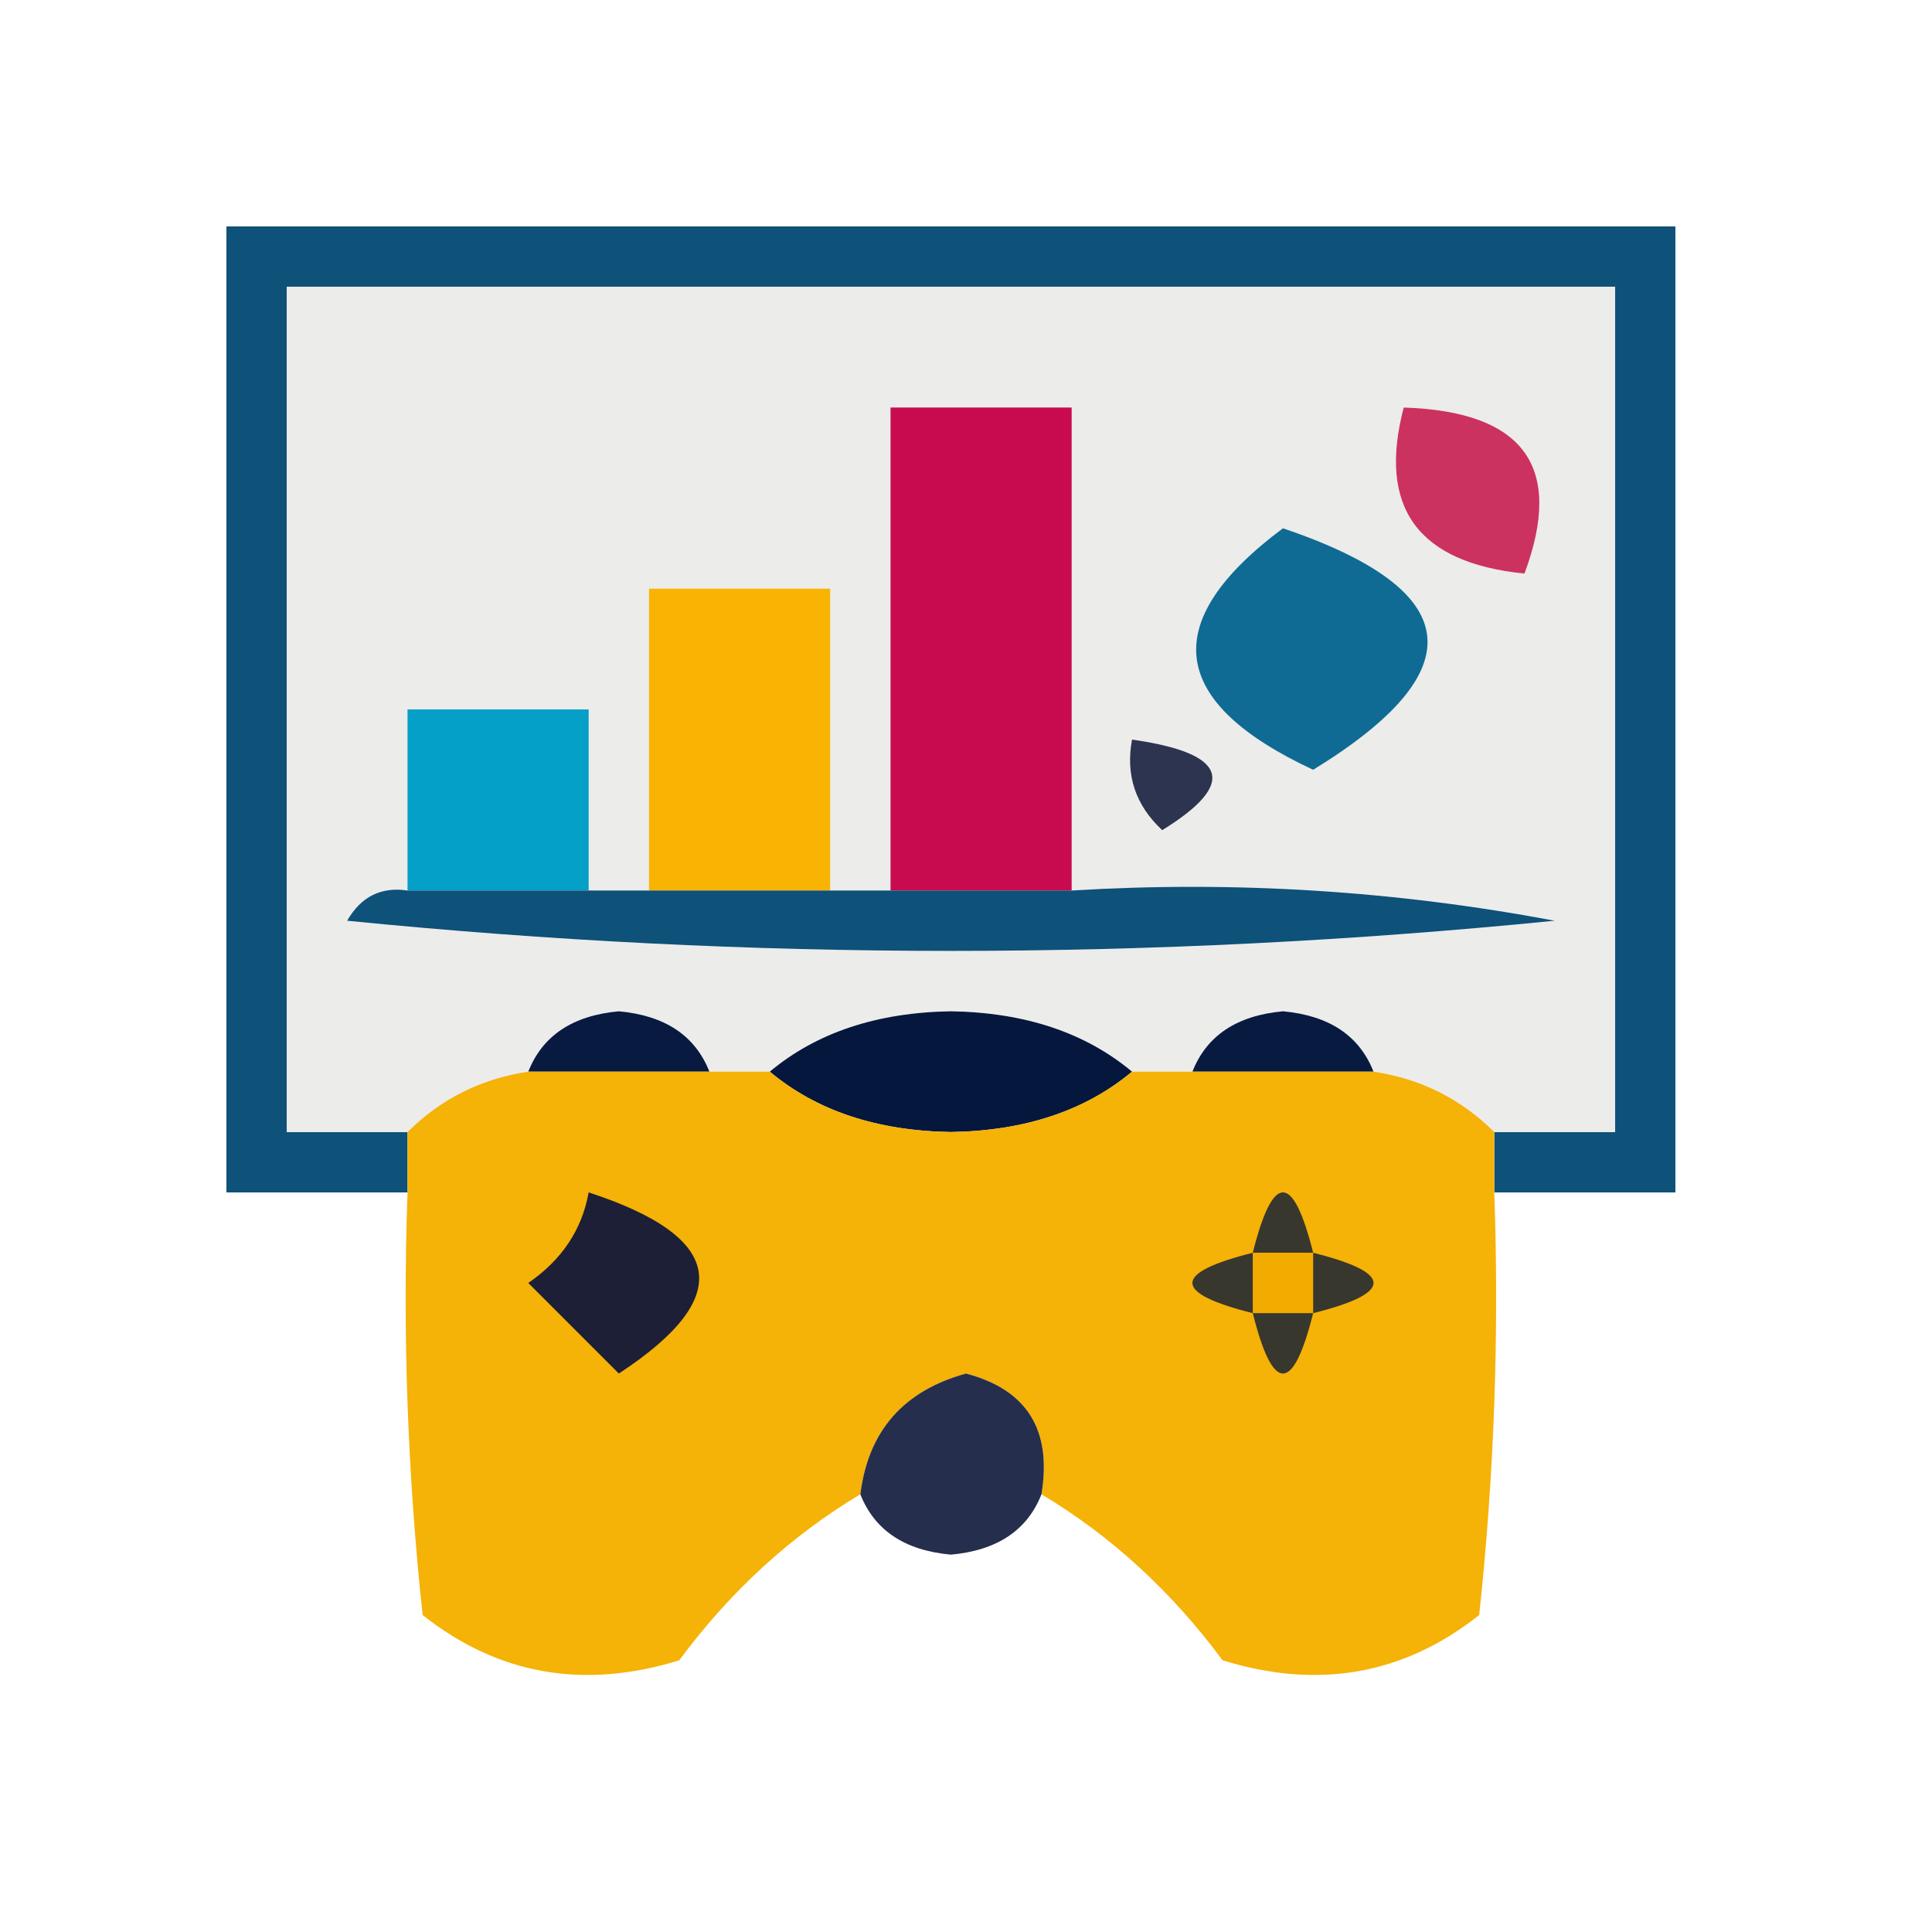
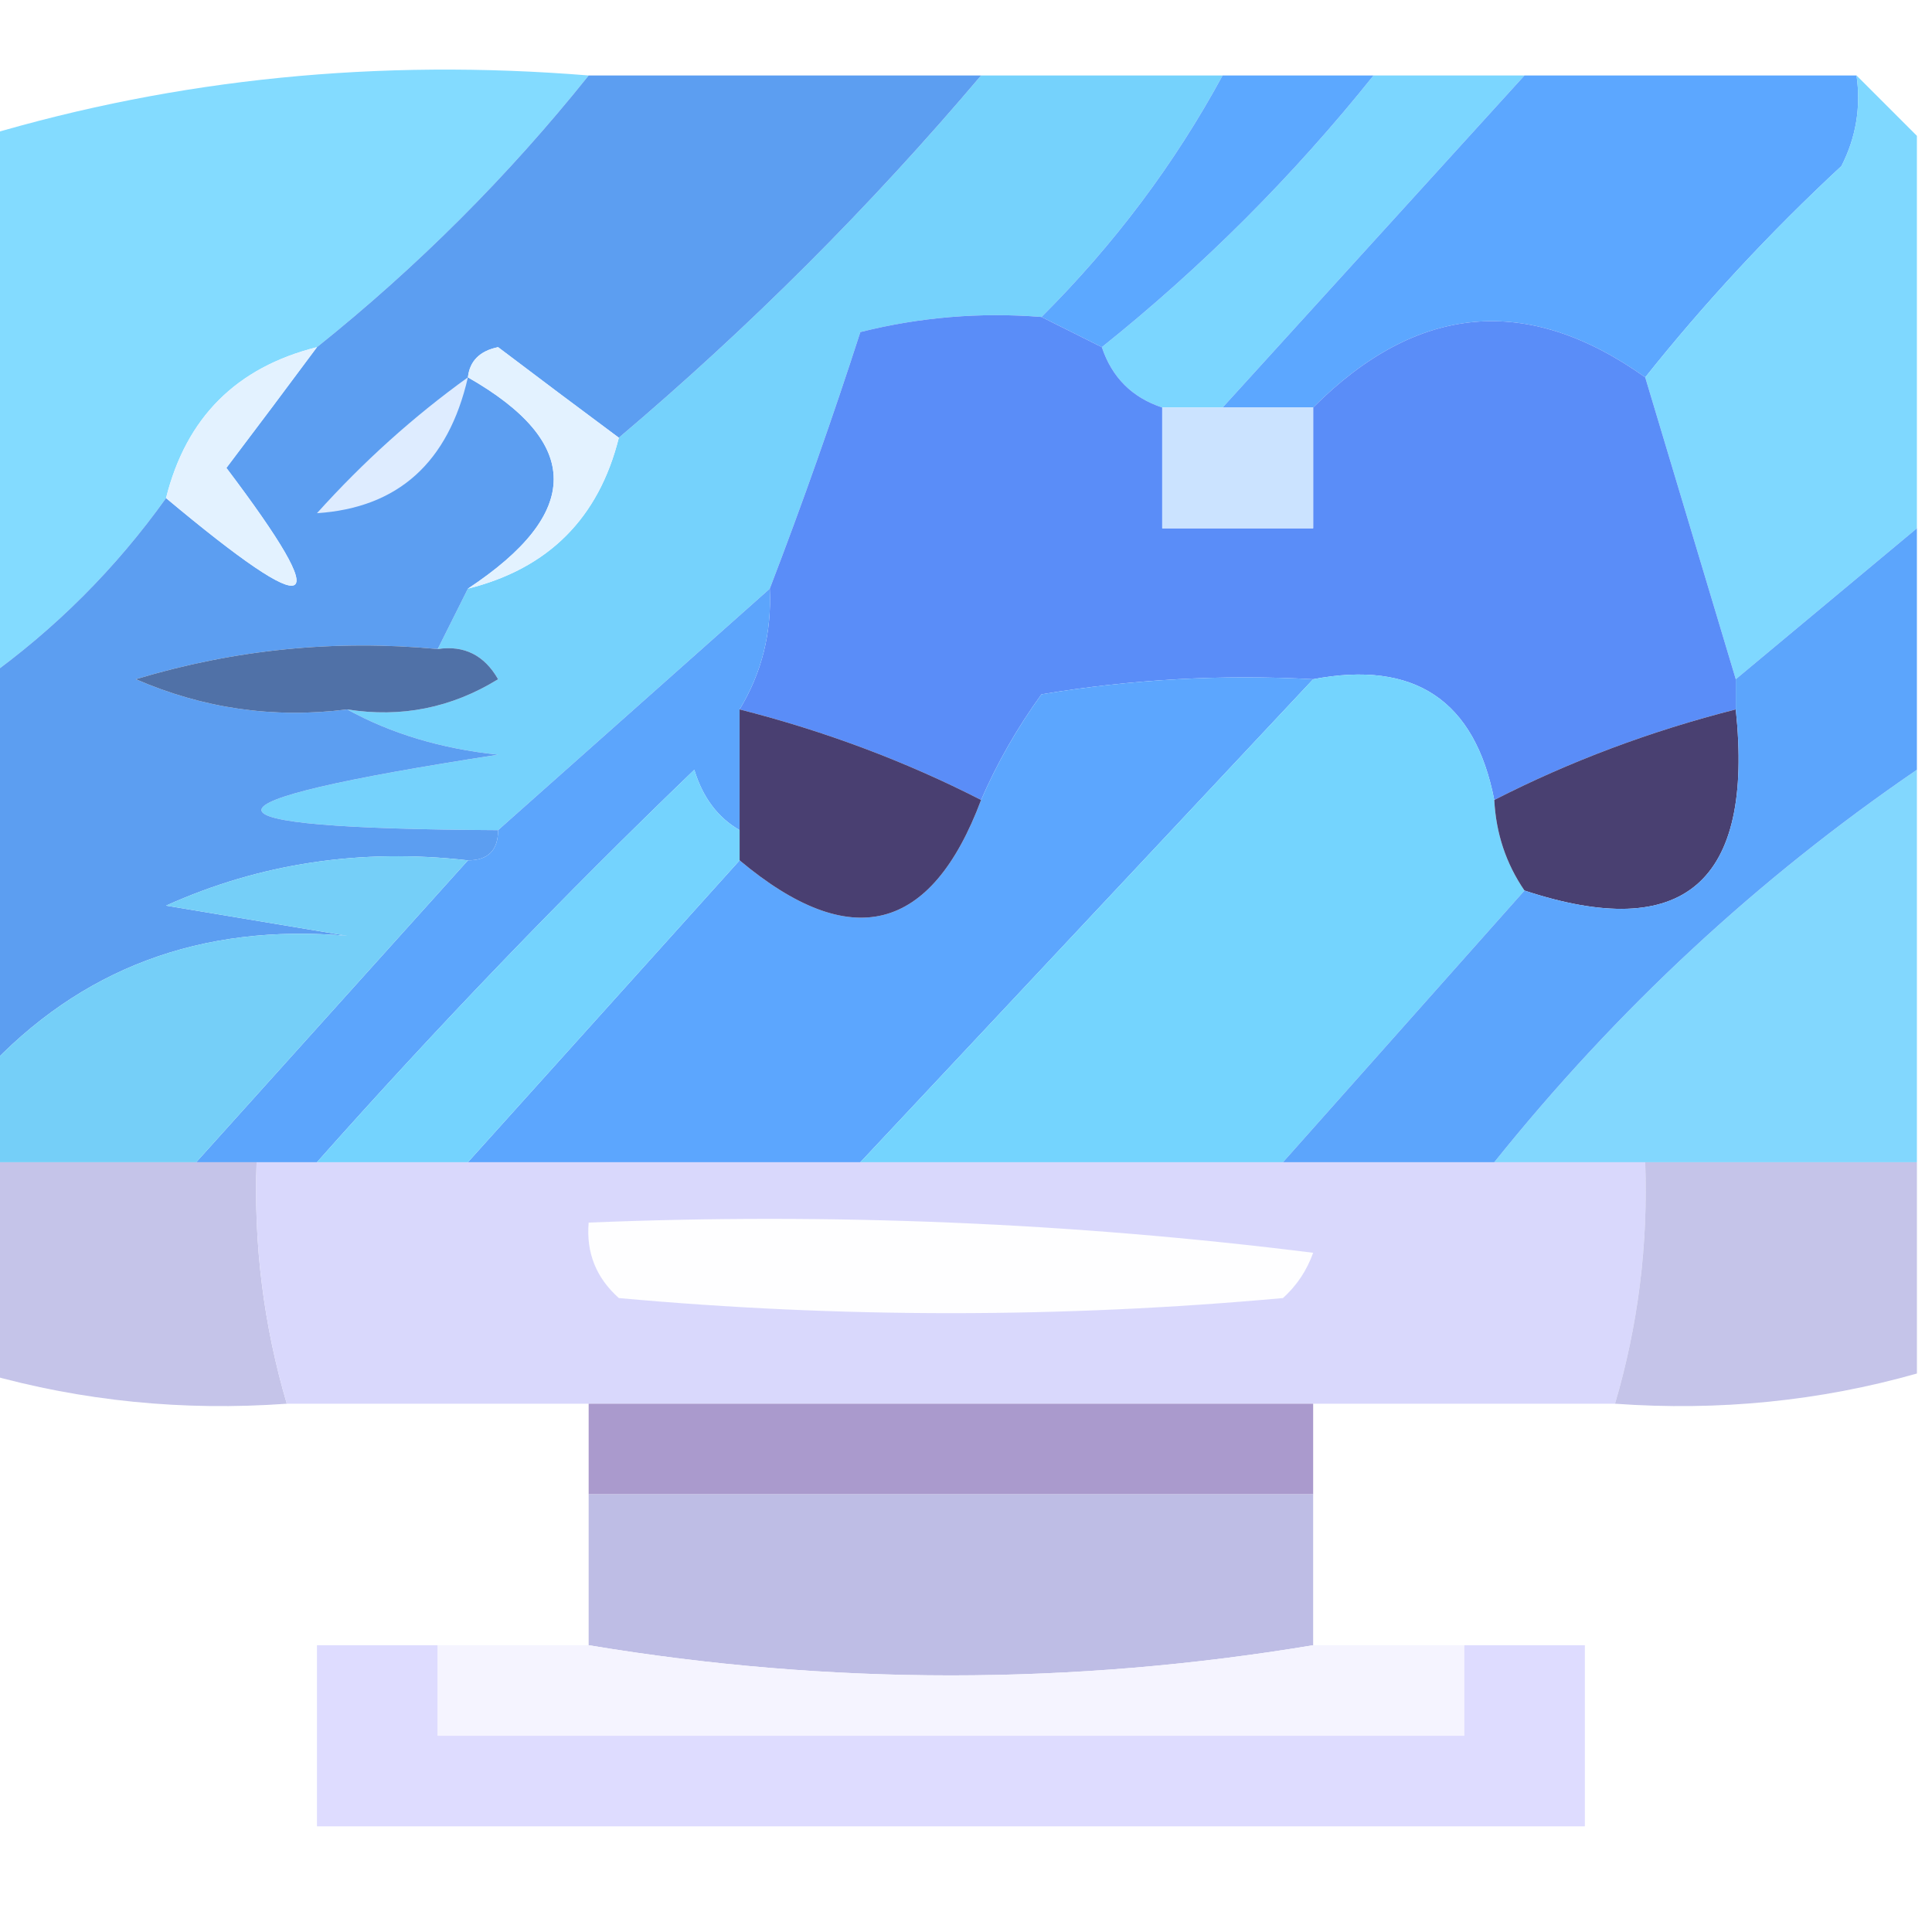
<svg xmlns="http://www.w3.org/2000/svg" version="1.1" width="64px" height="64px" style="shape-rendering:geometricPrecision; text-rendering:geometricPrecision; image-rendering:optimizeQuality; fill-rule:evenodd; clip-rule:evenodd">
  <g>
-     <path style="opacity:0.98" fill="#094f77" d="M 49.5,39.5 C 49.5,38.833 49.5,38.167 49.5,37.5C 50.833,37.5 52.167,37.5 53.5,37.5C 53.5,28.167 53.5,18.833 53.5,9.5C 38.833,9.5 24.167,9.5 9.5,9.5C 9.5,18.833 9.5,28.167 9.5,37.5C 10.833,37.5 12.167,37.5 13.5,37.5C 13.5,38.167 13.5,38.833 13.5,39.5C 11.5,39.5 9.5,39.5 7.5,39.5C 7.5,28.833 7.5,18.167 7.5,7.5C 23.5,7.5 39.5,7.5 55.5,7.5C 55.5,18.167 55.5,28.833 55.5,39.5C 53.5,39.5 51.5,39.5 49.5,39.5 Z" />
+     <path style="opacity:0.882" fill="#73d6ff" d="M 19.5,2.5 C 16.833,5.833 13.833,8.833 10.5,11.5C 7.833,12.167 6.167,13.833 5.5,16.5C 3.833,18.833 1.833,20.833 -0.5,22.5C -0.5,16.5 -0.5,10.5 -0.5,4.5C 5.882,2.601 12.549,1.934 19.5,2.5 Z" />
  </g>
  <g>
-     <path style="opacity:1" fill="#ececeb" d="M 49.5,37.5 C 48.395,36.4 47.062,35.733 45.5,35.5C 45.03,34.306 44.03,33.64 42.5,33.5C 40.97,33.64 39.97,34.306 39.5,35.5C 38.833,35.5 38.167,35.5 37.5,35.5C 35.952,34.206 33.952,33.539 31.5,33.5C 29.048,33.539 27.048,34.206 25.5,35.5C 24.833,35.5 24.167,35.5 23.5,35.5C 23.03,34.306 22.03,33.64 20.5,33.5C 18.97,33.64 17.97,34.306 17.5,35.5C 15.938,35.733 14.605,36.4 13.5,37.5C 12.167,37.5 10.833,37.5 9.5,37.5C 9.5,28.167 9.5,18.833 9.5,9.5C 24.167,9.5 38.833,9.5 53.5,9.5C 53.5,18.833 53.5,28.167 53.5,37.5C 52.167,37.5 50.833,37.5 49.5,37.5 Z" />
+     <path style="opacity:0.967" fill="#71d1fc" d="M 32.5,2.5 C 35.167,2.5 37.833,2.5 40.5,2.5C 38.909,5.431 36.909,8.098 34.5,10.5C 32.473,10.338 30.473,10.505 28.5,11C 27.577,13.86 26.577,16.693 25.5,19.5C 22.5,22.167 19.5,24.833 16.5,27.5C 6.047,27.443 6.047,26.61 16.5,25C 14.618,24.802 12.952,24.302 11.5,23.5C 13.288,23.785 14.955,23.452 16.5,22.5C 16.043,21.703 15.376,21.369 14.5,21.5C 14.833,20.833 15.167,20.167 15.5,19.5C 18.167,18.833 19.833,17.167 20.5,14.5C 24.833,10.833 28.833,6.833 32.5,2.5 Z" />
  </g>
  <g>
-     <path style="opacity:1" fill="#c80b4f" d="M 35.5,29.5 C 33.5,29.5 31.5,29.5 29.5,29.5C 29.5,24.167 29.5,18.833 29.5,13.5C 31.5,13.5 33.5,13.5 35.5,13.5C 35.5,18.833 35.5,24.167 35.5,29.5 Z" />
+     <path style="opacity:0.931" fill="#72d3ff" d="M 45.5,2.5 C 47.167,2.5 48.833,2.5 50.5,2.5C 47.167,6.167 43.833,9.833 40.5,13.5C 39.833,13.5 39.167,13.5 38.5,13.5C 37.5,13.167 36.833,12.5 36.5,11.5C 39.833,8.833 42.833,5.833 45.5,2.5 Z" />
  </g>
  <g>
-     <path style="opacity:1" fill="#cc325f" d="M 46.5,13.5 C 50.485,13.629 51.818,15.463 50.5,19C 46.965,18.645 45.632,16.812 46.5,13.5 Z" />
+     <path style="opacity:1" fill="#5ca8ff" d="M 40.5,2.5 C 42.167,2.5 43.833,2.5 45.5,2.5C 42.833,5.833 39.833,8.833 36.5,11.5C 35.833,11.167 35.167,10.833 34.5,10.5C 36.909,8.098 38.909,5.431 40.5,2.5 Z" />
  </g>
  <g>
-     <path style="opacity:1" fill="#f9b403" d="M 27.5,29.5 C 25.5,29.5 23.5,29.5 21.5,29.5C 21.5,26.167 21.5,22.833 21.5,19.5C 23.5,19.5 25.5,19.5 27.5,19.5C 27.5,22.833 27.5,26.167 27.5,29.5 Z" />
+     <path style="opacity:1" fill="#5ca7ff" d="M 50.5,2.5 C 54.167,2.5 57.833,2.5 61.5,2.5C 61.65,3.552 61.483,4.552 61,5.5C 58.628,7.703 56.461,10.037 54.5,12.5C 50.602,9.721 46.936,10.055 43.5,13.5C 42.5,13.5 41.5,13.5 40.5,13.5C 43.833,9.833 47.167,6.167 50.5,2.5 Z" />
  </g>
  <g>
-     <path style="opacity:1" fill="#0f6b93" d="M 42.5,17.5 C 48.532,19.544 48.865,22.21 43.5,25.5C 38.691,23.258 38.357,20.591 42.5,17.5 Z" />
+     <path style="opacity:0.899" fill="#71d4ff" d="M 61.5,2.5 C 62.167,3.167 62.833,3.833 63.5,4.5C 63.5,8.833 63.5,13.167 63.5,17.5C 61.5,19.167 59.5,20.833 57.5,22.5C 56.497,19.15 55.497,15.817 54.5,12.5C 56.461,10.037 58.628,7.703 61,5.5C 61.483,4.552 61.65,3.552 61.5,2.5 Z" />
  </g>
  <g>
-     <path style="opacity:1" fill="#05a0c8" d="M 19.5,29.5 C 17.5,29.5 15.5,29.5 13.5,29.5C 13.5,27.5 13.5,25.5 13.5,23.5C 15.5,23.5 17.5,23.5 19.5,23.5C 19.5,25.5 19.5,27.5 19.5,29.5 Z" />
+     <path style="opacity:1" fill="#5a8df8" d="M 34.5,10.5 C 35.167,10.833 35.833,11.167 36.5,11.5C 36.833,12.5 37.5,13.167 38.5,13.5C 38.5,14.833 38.5,16.167 38.5,17.5C 40.167,17.5 41.833,17.5 43.5,17.5C 43.5,16.167 43.5,14.833 43.5,13.5C 46.936,10.055 50.602,9.721 54.5,12.5C 55.497,15.817 56.497,19.15 57.5,22.5C 57.5,22.833 57.5,23.167 57.5,23.5C 54.677,24.217 52.01,25.217 49.5,26.5C 48.856,23.196 46.856,21.862 43.5,22.5C 40.482,22.335 37.482,22.502 34.5,23C 33.695,24.113 33.028,25.279 32.5,26.5C 29.99,25.217 27.323,24.217 24.5,23.5C 25.234,22.292 25.567,20.959 25.5,19.5C 26.577,16.693 27.577,13.86 28.5,11C 30.473,10.505 32.473,10.338 34.5,10.5 Z" />
  </g>
  <g>
-     <path style="opacity:1" fill="#2d3450" d="M 37.5,24.5 C 40.674,24.952 41.008,25.952 38.5,27.5C 37.614,26.675 37.281,25.675 37.5,24.5 Z" />
+     <path style="opacity:1" fill="#5c9ef1" d="M 19.5,2.5 C 23.833,2.5 28.167,2.5 32.5,2.5C 28.833,6.833 24.833,10.833 20.5,14.5C 19.185,13.524 17.852,12.524 16.5,11.5C 15.893,11.624 15.56,11.957 15.5,12.5C 19.29,14.662 19.29,16.995 15.5,19.5C 15.167,20.167 14.833,20.833 14.5,21.5C 11.102,21.18 7.768,21.513 4.5,22.5C 6.743,23.474 9.076,23.808 11.5,23.5C 12.952,24.302 14.618,24.802 16.5,25C 6.047,26.61 6.047,27.443 16.5,27.5C 16.5,28.167 16.167,28.5 15.5,28.5C 11.952,28.095 8.619,28.595 5.5,30C 7.5,30.333 9.5,30.667 11.5,31C 6.658,30.581 2.658,32.081 -0.5,35.5C -0.5,31.167 -0.5,26.833 -0.5,22.5C 1.833,20.833 3.833,18.833 5.5,16.5C 10.494,20.677 11.161,20.344 7.5,15.5C 8.524,14.148 9.524,12.815 10.5,11.5C 13.833,8.833 16.833,5.833 19.5,2.5 Z" />
  </g>
  <g>
-     <path style="opacity:1" fill="#0e5179" d="M 13.5,29.5 C 15.5,29.5 17.5,29.5 19.5,29.5C 20.167,29.5 20.833,29.5 21.5,29.5C 23.5,29.5 25.5,29.5 27.5,29.5C 28.167,29.5 28.833,29.5 29.5,29.5C 31.5,29.5 33.5,29.5 35.5,29.5C 40.875,29.172 46.208,29.505 51.5,30.5C 38.167,31.833 24.833,31.833 11.5,30.5C 11.957,29.703 12.624,29.369 13.5,29.5 Z" />
+     <path style="opacity:1" fill="#deecff" d="M 15.5,12.5 C 14.852,15.323 13.186,16.823 10.5,17C 12.037,15.293 13.704,13.793 15.5,12.5 Z" />
  </g>
  <g>
-     <path style="opacity:1" fill="#091a41" d="M 23.5,35.5 C 21.5,35.5 19.5,35.5 17.5,35.5C 17.97,34.306 18.97,33.64 20.5,33.5C 22.03,33.64 23.03,34.306 23.5,35.5 Z" />
+     <path style="opacity:1" fill="#cbe3ff" d="M 38.5,13.5 C 39.167,13.5 39.833,13.5 40.5,13.5C 41.5,13.5 42.5,13.5 43.5,13.5C 43.5,14.833 43.5,16.167 43.5,17.5C 41.833,17.5 40.167,17.5 38.5,17.5C 38.5,16.167 38.5,14.833 38.5,13.5 Z" />
  </g>
  <g>
-     <path style="opacity:1" fill="#06173d" d="M 37.5,35.5 C 35.952,36.794 33.952,37.461 31.5,37.5C 29.048,37.461 27.048,36.794 25.5,35.5C 27.048,34.206 29.048,33.539 31.5,33.5C 33.952,33.539 35.952,34.206 37.5,35.5 Z" />
+     <path style="opacity:1" fill="#e3f2ff" d="M 10.5,11.5 C 9.524,12.815 8.524,14.148 7.5,15.5C 11.161,20.344 10.494,20.677 5.5,16.5C 6.167,13.833 7.833,12.167 10.5,11.5 Z" />
  </g>
  <g>
-     <path style="opacity:1" fill="#091a41" d="M 45.5,35.5 C 43.5,35.5 41.5,35.5 39.5,35.5C 39.97,34.306 40.97,33.64 42.5,33.5C 44.03,33.64 45.03,34.306 45.5,35.5 Z" />
+     <path style="opacity:1" fill="#e3f2ff" d="M 15.5,12.5 C 15.56,11.957 15.893,11.624 16.5,11.5C 17.852,12.524 19.185,13.524 20.5,14.5C 19.833,17.167 18.167,18.833 15.5,19.5C 19.29,16.995 19.29,14.662 15.5,12.5 Z" />
  </g>
  <g>
-     <path style="opacity:0.979" fill="#f5b002" d="M 17.5,35.5 C 19.5,35.5 21.5,35.5 23.5,35.5C 24.167,35.5 24.833,35.5 25.5,35.5C 27.048,36.794 29.048,37.461 31.5,37.5C 33.952,37.461 35.952,36.794 37.5,35.5C 38.167,35.5 38.833,35.5 39.5,35.5C 41.5,35.5 43.5,35.5 45.5,35.5C 47.062,35.733 48.395,36.4 49.5,37.5C 49.5,38.167 49.5,38.833 49.5,39.5C 49.666,44.178 49.499,48.845 49,53.5C 46.503,55.478 43.669,55.978 40.5,55C 38.805,52.713 36.805,50.879 34.5,49.5C 34.853,47.365 34.02,46.032 32,45.5C 29.926,46.072 28.76,47.405 28.5,49.5C 26.195,50.879 24.195,52.713 22.5,55C 19.331,55.978 16.497,55.478 14,53.5C 13.501,48.845 13.334,44.178 13.5,39.5C 13.5,38.833 13.5,38.167 13.5,37.5C 14.605,36.4 15.938,35.733 17.5,35.5 Z" />
+     <path style="opacity:1" fill="#5ca5fc" d="M 25.5,19.5 C 25.567,20.959 25.234,22.292 24.5,23.5C 24.5,24.833 24.5,26.167 24.5,27.5C 23.778,27.082 23.278,26.416 23,25.5C 18.63,29.702 14.463,34.035 10.5,38.5C 9.833,38.5 9.167,38.5 8.5,38.5C 7.833,38.5 7.167,38.5 6.5,38.5C 9.5,35.167 12.5,31.833 15.5,28.5C 16.167,28.5 16.5,28.167 16.5,27.5C 19.5,24.833 22.5,22.167 25.5,19.5 Z" />
  </g>
  <g>
-     <path style="opacity:1" fill="#1d1f37" d="M 19.5,39.5 C 24.02,40.975 24.354,42.975 20.5,45.5C 19.5,44.5 18.5,43.5 17.5,42.5C 18.612,41.735 19.279,40.735 19.5,39.5 Z" />
+     <path style="opacity:1" fill="#5071a7" d="M 14.5,21.5 C 15.376,21.369 16.043,21.703 16.5,22.5C 14.955,23.452 13.288,23.785 11.5,23.5C 9.076,23.808 6.743,23.474 4.5,22.5C 7.768,21.513 11.102,21.18 14.5,21.5 Z" />
  </g>
  <g>
-     <path style="opacity:1" fill="#38372e" d="M 43.5,41.5 C 42.833,41.5 42.167,41.5 41.5,41.5C 42.167,38.833 42.833,38.833 43.5,41.5 Z" />
+     <path style="opacity:1" fill="#5ca6fe" d="M 43.5,22.5 C 38.5,27.833 33.5,33.167 28.5,38.5C 24.167,38.5 19.833,38.5 15.5,38.5C 18.5,35.167 21.5,31.833 24.5,28.5C 28.178,31.581 30.845,30.914 32.5,26.5C 33.028,25.279 33.695,24.113 34.5,23C 37.482,22.502 40.482,22.335 43.5,22.5 Z" />
  </g>
  <g>
-     <path style="opacity:1" fill="#f2ac00" d="M 41.5,41.5 C 42.167,41.5 42.833,41.5 43.5,41.5C 43.5,42.167 43.5,42.833 43.5,43.5C 42.833,43.5 42.167,43.5 41.5,43.5C 41.5,42.833 41.5,42.167 41.5,41.5 Z" />
+     <path style="opacity:1" fill="#74d4fe" d="M 43.5,22.5 C 46.856,21.862 48.856,23.196 49.5,26.5C 49.557,27.609 49.89,28.609 50.5,29.5C 47.833,32.5 45.167,35.5 42.5,38.5C 37.833,38.5 33.167,38.5 28.5,38.5C 33.5,33.167 38.5,27.833 43.5,22.5 Z" />
  </g>
  <g>
-     <path style="opacity:1" fill="#38372e" d="M 41.5,41.5 C 41.5,42.167 41.5,42.833 41.5,43.5C 38.833,42.833 38.833,42.167 41.5,41.5 Z" />
+     <path style="opacity:1" fill="#493f71" d="M 24.5,23.5 C 27.323,24.217 29.99,25.217 32.5,26.5C 30.845,30.914 28.178,31.581 24.5,28.5C 24.5,28.167 24.5,27.833 24.5,27.5C 24.5,26.167 24.5,24.833 24.5,23.5 Z" />
  </g>
  <g>
-     <path style="opacity:1" fill="#38372e" d="M 43.5,41.5 C 46.167,42.167 46.167,42.833 43.5,43.5C 43.5,42.833 43.5,42.167 43.5,41.5 Z" />
+     <path style="opacity:1" fill="#494071" d="M 57.5,23.5 C 58.105,29.24 55.772,31.24 50.5,29.5C 49.89,28.609 49.557,27.609 49.5,26.5C 52.01,25.217 54.677,24.217 57.5,23.5 Z" />
  </g>
  <g>
-     <path style="opacity:1" fill="#38372e" d="M 41.5,43.5 C 42.167,43.5 42.833,43.5 43.5,43.5C 42.833,46.167 42.167,46.167 41.5,43.5 Z" />
+     <path style="opacity:0.897" fill="#74d3fe" d="M 63.5,25.5 C 63.5,29.833 63.5,34.167 63.5,38.5C 60.5,38.5 57.5,38.5 54.5,38.5C 52.833,38.5 51.167,38.5 49.5,38.5C 53.559,33.438 58.226,29.105 63.5,25.5 Z" />
  </g>
  <g>
-     <path style="opacity:0.906" fill="#0e1839" d="M 34.5,49.5 C 34.03,50.694 33.03,51.36 31.5,51.5C 29.97,51.36 28.97,50.694 28.5,49.5C 28.76,47.405 29.926,46.072 32,45.5C 34.02,46.032 34.853,47.365 34.5,49.5 Z" />
+     <path style="opacity:1" fill="#74d3fe" d="M 24.5,27.5 C 24.5,27.833 24.5,28.167 24.5,28.5C 21.5,31.833 18.5,35.167 15.5,38.5C 13.833,38.5 12.167,38.5 10.5,38.5C 14.463,34.035 18.63,29.702 23,25.5C 23.278,26.416 23.778,27.082 24.5,27.5 Z" />
+   </g>
+   <g>
+     <path style="opacity:1" fill="#5ca5fc" d="M 63.5,17.5 C 63.5,20.167 63.5,22.833 63.5,25.5C 58.226,29.105 53.559,33.438 49.5,38.5C 47.167,38.5 44.833,38.5 42.5,38.5C 45.167,35.5 47.833,32.5 50.5,29.5C 55.772,31.24 58.105,29.24 57.5,23.5C 57.5,23.167 57.5,22.833 57.5,22.5C 59.5,20.833 61.5,19.167 63.5,17.5 Z" />
+   </g>
+   <g>
+     <path style="opacity:0.969" fill="#71cef8" d="M 15.5,28.5 C 12.5,31.833 9.5,35.167 6.5,38.5C 4.167,38.5 1.833,38.5 -0.5,38.5C -0.5,37.5 -0.5,36.5 -0.5,35.5C 2.658,32.081 6.658,30.581 11.5,31C 9.5,30.667 7.5,30.333 5.5,30C 8.619,28.595 11.952,28.095 15.5,28.5 Z" />
+   </g>
+   <g>
+     <path style="opacity:0.897" fill="#bebde6" d="M -0.5,38.5 C 1.833,38.5 4.167,38.5 6.5,38.5C 7.167,38.5 7.833,38.5 8.5,38.5C 8.401,41.237 8.735,43.904 9.5,46.5C 6.061,46.747 2.728,46.414 -0.5,45.5C -0.5,43.167 -0.5,40.833 -0.5,38.5 Z" />
+   </g>
+   <g>
+     <path style="opacity:1" fill="#d9d8fc" d="M 8.5,38.5 C 9.167,38.5 9.833,38.5 10.5,38.5C 12.167,38.5 13.833,38.5 15.5,38.5C 19.833,38.5 24.167,38.5 28.5,38.5C 33.167,38.5 37.833,38.5 42.5,38.5C 44.833,38.5 47.167,38.5 49.5,38.5C 51.167,38.5 52.833,38.5 54.5,38.5C 54.599,41.237 54.265,43.904 53.5,46.5C 50.167,46.5 46.833,46.5 43.5,46.5C 35.5,46.5 27.5,46.5 19.5,46.5C 16.167,46.5 12.833,46.5 9.5,46.5C 8.735,43.904 8.401,41.237 8.5,38.5 Z" />
+   </g>
+   <g>
+     <path style="opacity:0.897" fill="#bebde6" d="M 54.5,38.5 C 57.5,38.5 60.5,38.5 63.5,38.5C 63.5,40.833 63.5,43.167 63.5,45.5C 60.272,46.414 56.939,46.747 53.5,46.5C 54.265,43.904 54.599,41.237 54.5,38.5 Z" />
+   </g>
+   <g>
+     <path style="opacity:1" fill="#fefeff" d="M 19.5,40.5 C 27.528,40.169 35.528,40.502 43.5,41.5C 43.291,42.086 42.957,42.586 42.5,43C 35.167,43.667 27.833,43.667 20.5,43C 19.748,42.329 19.414,41.496 19.5,40.5 Z" />
+   </g>
+   <g>
+     <path style="opacity:1" fill="#aa9acd" d="M 19.5,46.5 C 27.5,46.5 35.5,46.5 43.5,46.5C 43.5,47.5 43.5,48.5 43.5,49.5C 35.5,49.5 27.5,49.5 19.5,49.5C 19.5,48.5 19.5,47.5 19.5,46.5 Z" />
+   </g>
+   <g>
+     <path style="opacity:0.994" fill="#bebde5" d="M 19.5,49.5 C 27.5,49.5 35.5,49.5 43.5,49.5C 43.5,51.167 43.5,52.833 43.5,54.5C 35.5,55.833 27.5,55.833 19.5,54.5C 19.5,52.833 19.5,51.167 19.5,49.5 Z" />
+   </g>
+   <g>
+     <path style="opacity:0.946" fill="#dcdaff" d="M 14.5,54.5 C 14.5,55.5 14.5,56.5 14.5,57.5C 25.833,57.5 37.167,57.5 48.5,57.5C 48.5,56.5 48.5,55.5 48.5,54.5C 49.833,54.5 51.167,54.5 52.5,54.5C 52.5,56.5 52.5,58.5 52.5,60.5C 38.5,60.5 24.5,60.5 10.5,60.5C 10.5,58.5 10.5,56.5 10.5,54.5C 11.833,54.5 13.167,54.5 14.5,54.5 Z" />
+   </g>
+   <g>
+     <path style="opacity:1" fill="#f5f4ff" d="M 14.5,54.5 C 16.167,54.5 17.833,54.5 19.5,54.5C 27.5,55.833 35.5,55.833 43.5,54.5C 45.167,54.5 46.833,54.5 48.5,54.5C 48.5,55.5 48.5,56.5 48.5,57.5C 37.167,57.5 25.833,57.5 14.5,57.5C 14.5,56.5 14.5,55.5 14.5,54.5 Z" />
  </g>
</svg>
